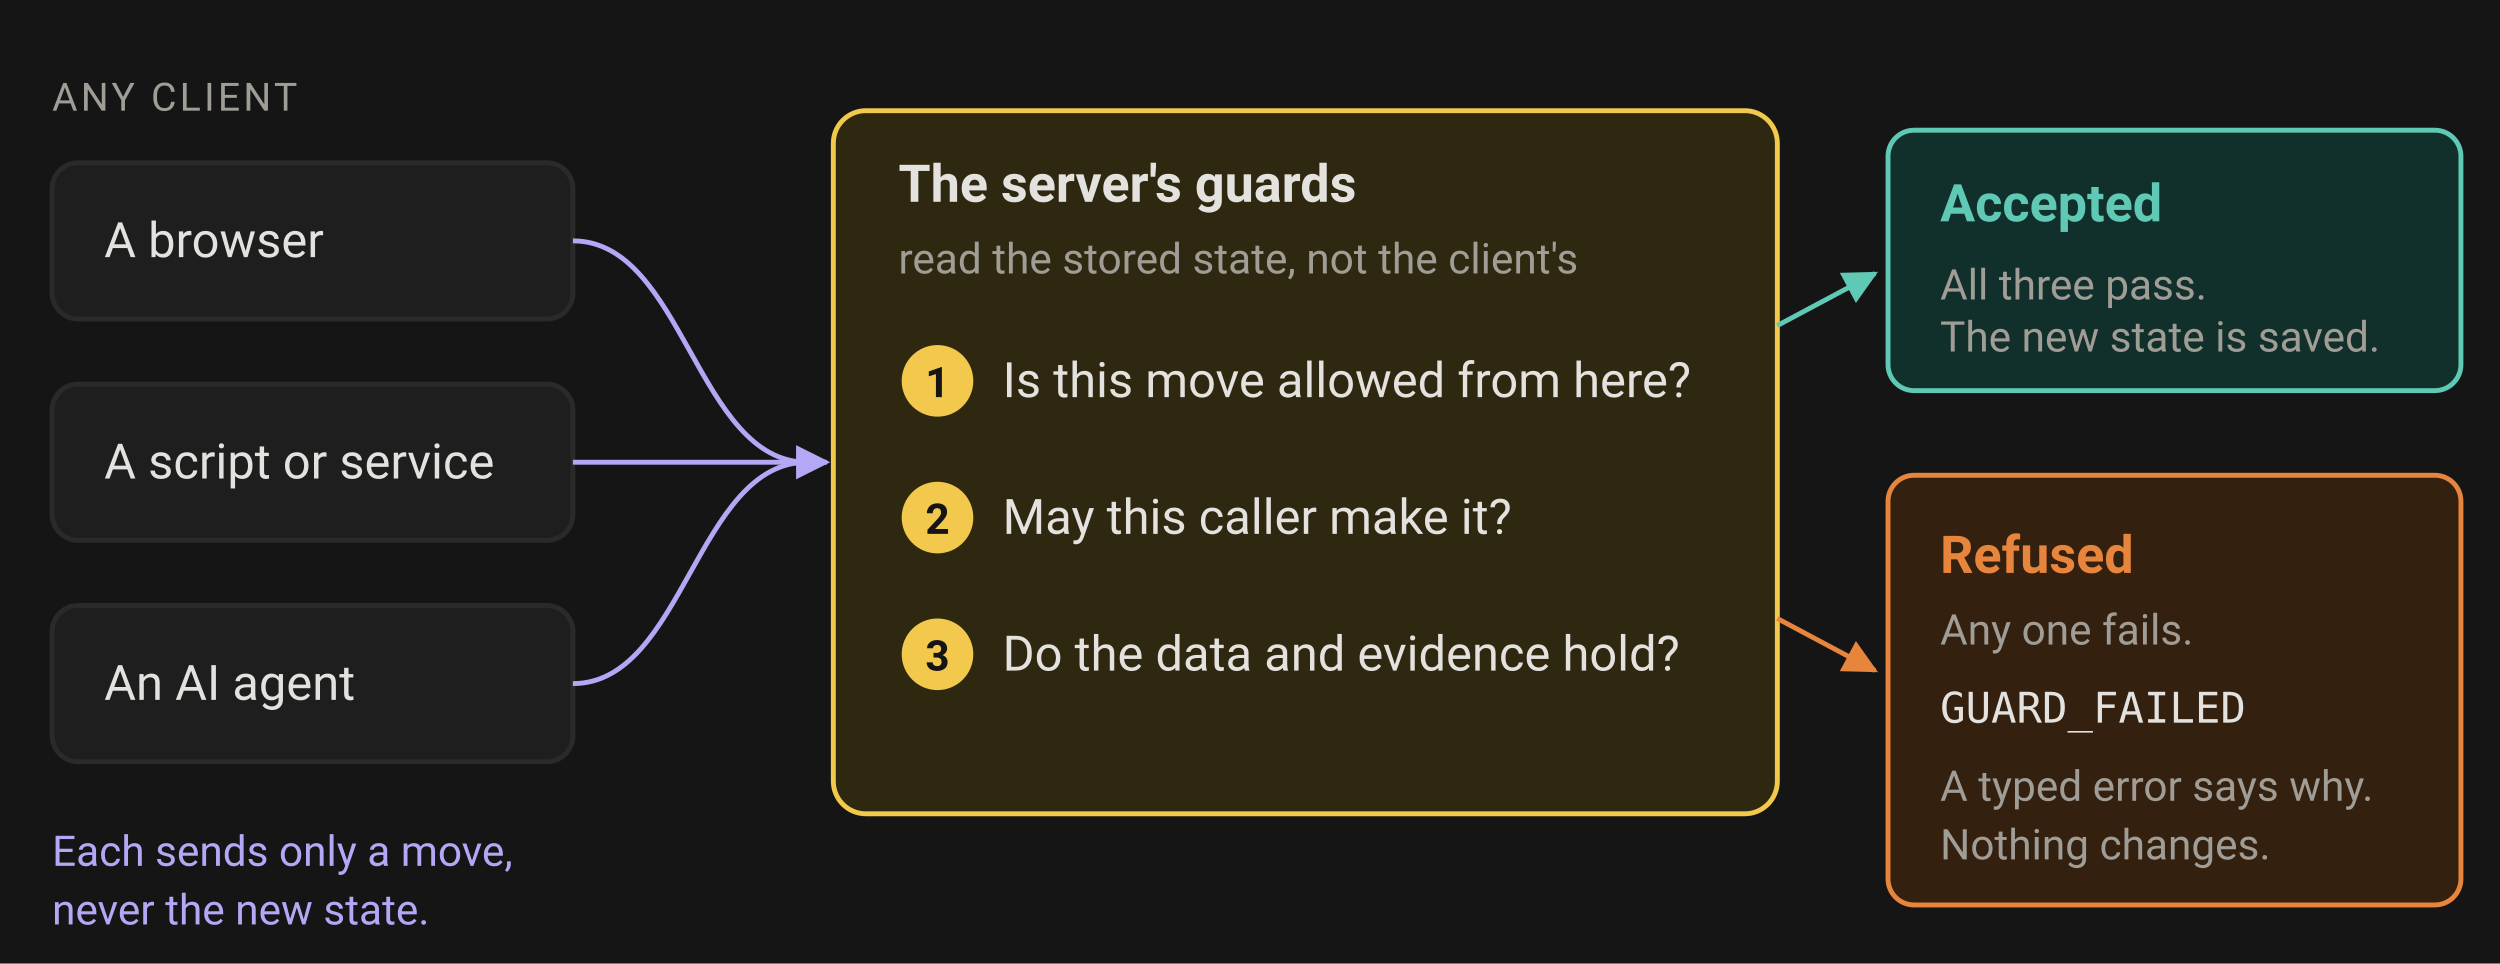
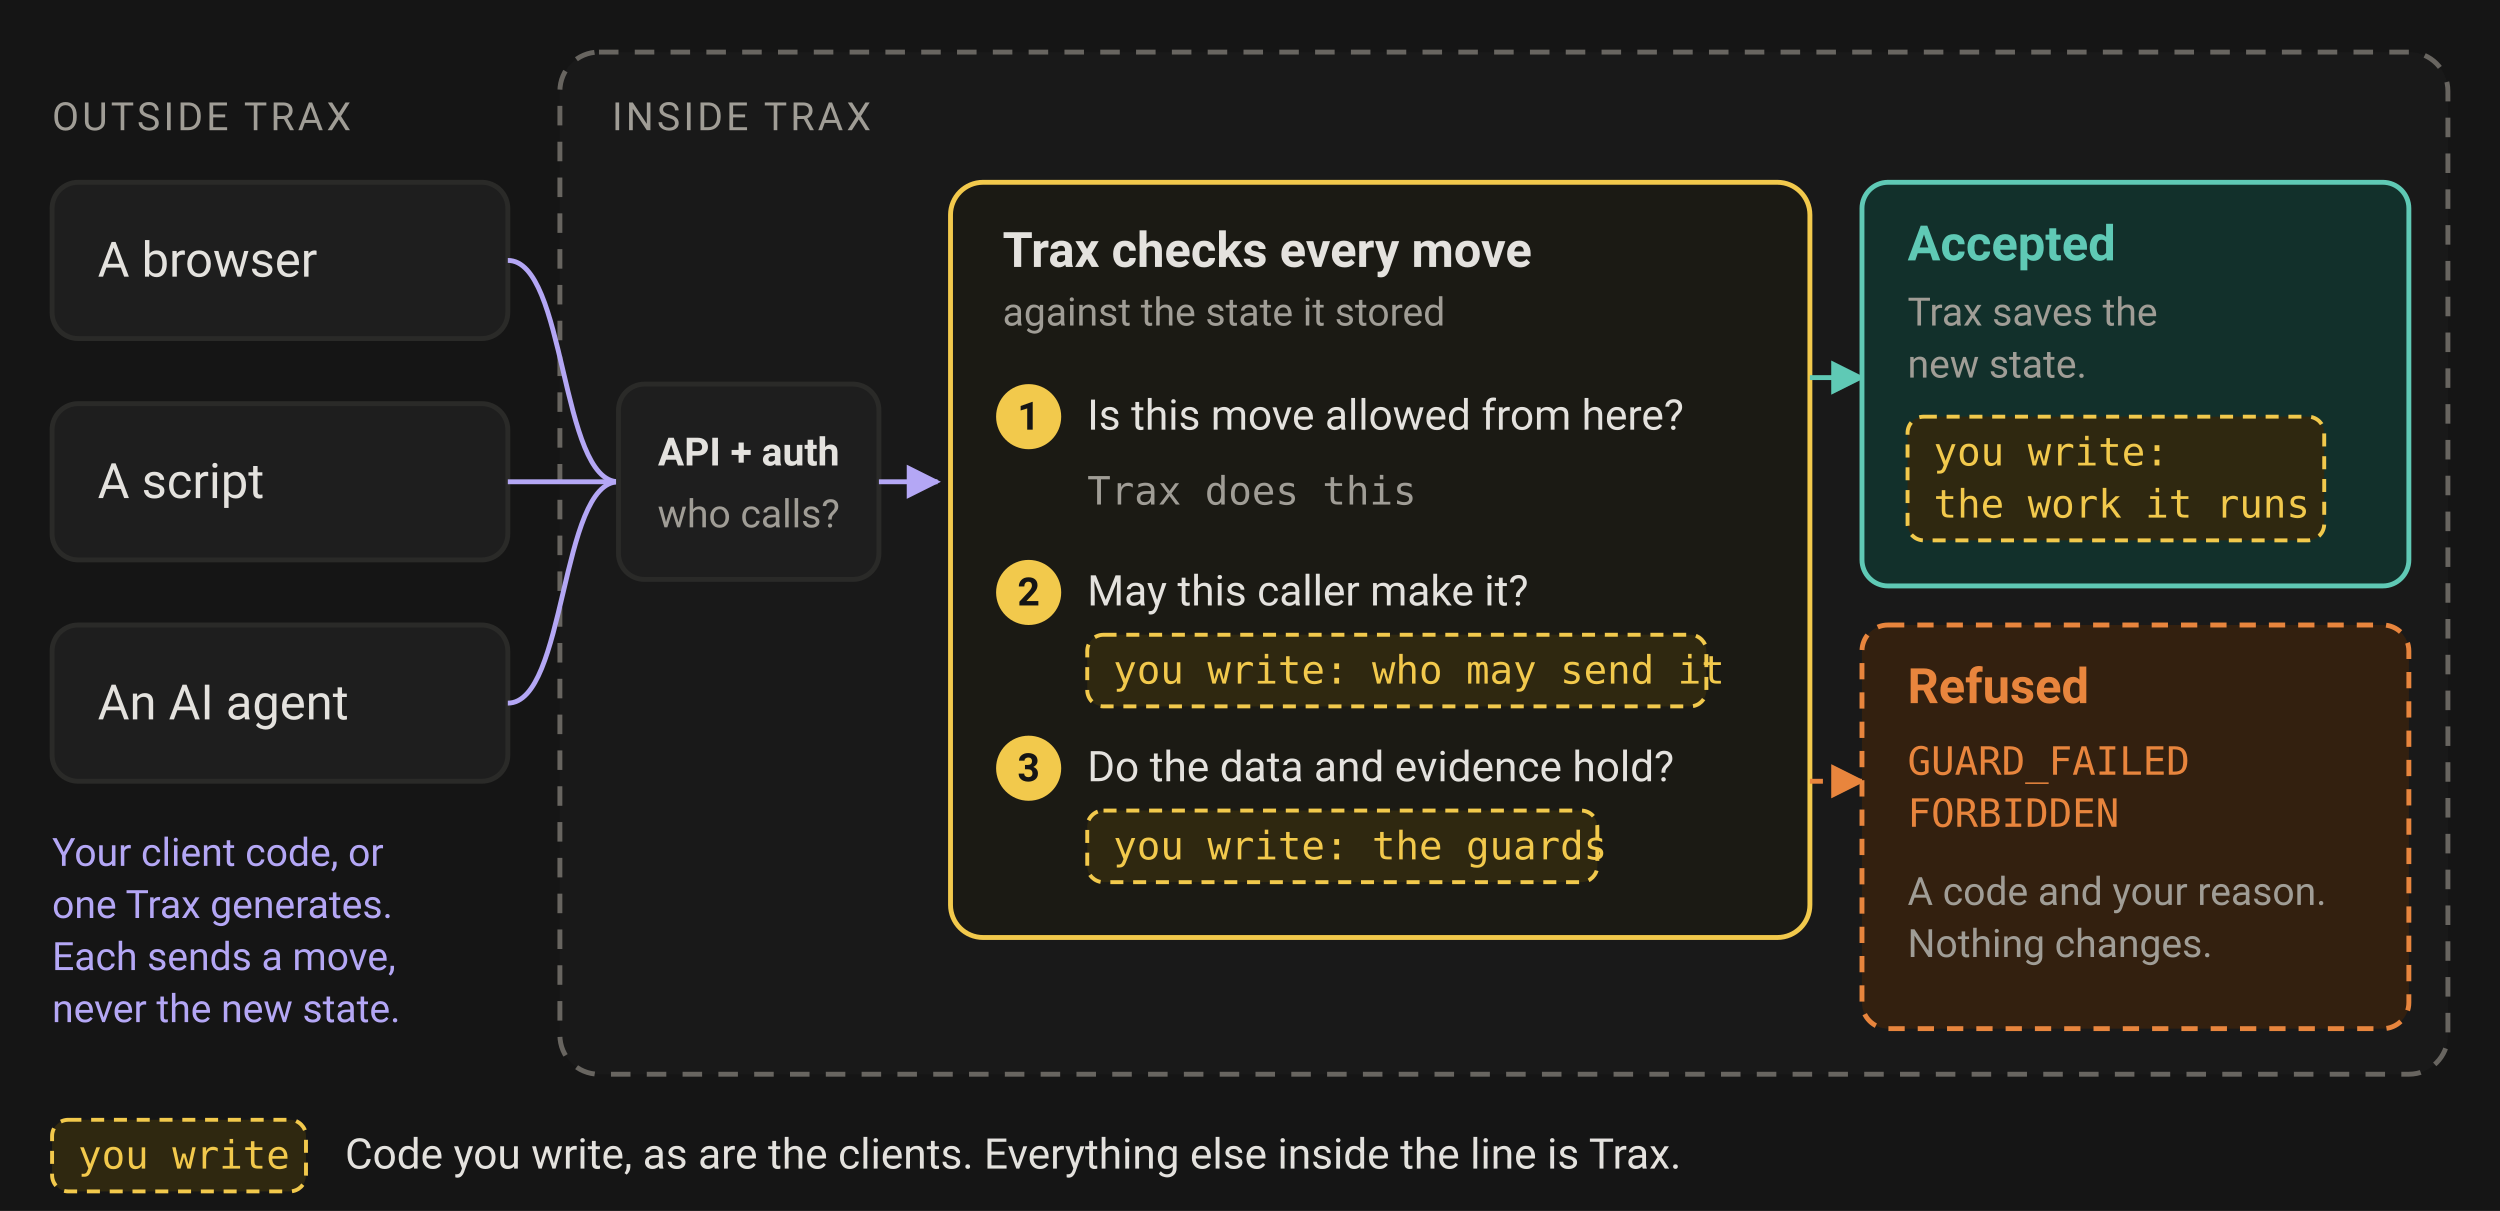
- <svg xmlns="http://www.w3.org/2000/svg" viewBox="0 0 768 296" width="768" height="296" role="img" aria-labelledby="title">
+ <svg xmlns="http://www.w3.org/2000/svg" viewBox="0 0 768 372" width="768" height="372" role="img" aria-labelledby="title">
  <defs>
    <marker id="ab4a7f5" viewBox="0 0 10 10" refX="9" refY="5" markerWidth="7" markerHeight="7" orient="auto-start-reverse">
      <path d="M0,0 L10,5 L0,10 z" fill="#b4a7f5" />
    </marker>
    <marker id="a5fc9b5" viewBox="0 0 10 10" refX="9" refY="5" markerWidth="7" markerHeight="7" orient="auto-start-reverse">
      <path d="M0,0 L10,5 L0,10 z" fill="#5fc9b5" />
    </marker>
    <marker id="ae8853d" viewBox="0 0 10 10" refX="9" refY="5" markerWidth="7" markerHeight="7" orient="auto-start-reverse">
      <path d="M0,0 L10,5 L0,10 z" fill="#e8853d" />
    </marker>
  </defs>
-   <rect width="768" height="296" fill="#151515" />
-   <text x="16" y="34" style="font-family:ui-sans-serif, system-ui, -apple-system, 'Segoe UI', Roboto, sans-serif;font-size:12px;font-weight:400;fill:#a09d96;letter-spacing:1px">ANY CLIENT</text>
-   <rect x="16" y="50" width="160" height="48" rx="8" fill="#1e1e1e" stroke="#2a2a28" stroke-width="1.5" />
-   <text x="32" y="79" style="font-family:ui-sans-serif, system-ui, -apple-system, 'Segoe UI', Roboto, sans-serif;font-size:15px;font-weight:400;fill:#e4e2de">A browser</text>
-   <rect x="16" y="118" width="160" height="48" rx="8" fill="#1e1e1e" stroke="#2a2a28" stroke-width="1.5" />
-   <text x="32" y="147" style="font-family:ui-sans-serif, system-ui, -apple-system, 'Segoe UI', Roboto, sans-serif;font-size:15px;font-weight:400;fill:#e4e2de">A script or service</text>
-   <rect x="16" y="186" width="160" height="48" rx="8" fill="#1e1e1e" stroke="#2a2a28" stroke-width="1.5" />
-   <text x="32" y="215" style="font-family:ui-sans-serif, system-ui, -apple-system, 'Segoe UI', Roboto, sans-serif;font-size:15px;font-weight:400;fill:#e4e2de">An AI agent</text>
-   <path d="M176,74 C210,74 214,142 248,142" fill="none" stroke="#b4a7f5" stroke-width="1.5" />
-   <path d="M176,142 L254,142" fill="none" stroke="#b4a7f5" stroke-width="1.5" marker-end="url(#ab4a7f5)" />
-   <path d="M176,210 C210,210 214,142 248,142" fill="none" stroke="#b4a7f5" stroke-width="1.5" />
-   <text x="16" y="266" style="font-family:ui-sans-serif, system-ui, -apple-system, 'Segoe UI', Roboto, sans-serif;font-size:13px;font-weight:400;fill:#b4a7f5">Each sends only a move,</text>
-   <text x="16" y="284" style="font-family:ui-sans-serif, system-ui, -apple-system, 'Segoe UI', Roboto, sans-serif;font-size:13px;font-weight:400;fill:#b4a7f5">never the new state.</text>
-   <rect x="256" y="34" width="290" height="216" rx="10" fill="#2f2810" stroke="#f2c94c" stroke-width="1.5" />
-   <text x="276" y="62" style="font-family:ui-sans-serif, system-ui, -apple-system, 'Segoe UI', Roboto, sans-serif;font-size:16px;font-weight:600;fill:#e4e2de">The server's guards</text>
-   <text x="276" y="84" style="font-family:ui-sans-serif, system-ui, -apple-system, 'Segoe UI', Roboto, sans-serif;font-size:13px;font-weight:400;fill:#a09d96">read the stored state, not the client's</text>
-   <circle cx="288" cy="117" r="11" fill="#f2c94c" />
-   <text x="288" y="122" text-anchor="middle" style="font-family:ui-sans-serif, system-ui, -apple-system, 'Segoe UI', Roboto, sans-serif;font-size:13px;font-weight:600;fill:#151515">1</text>
-   <text x="308" y="122" style="font-family:ui-sans-serif, system-ui, -apple-system, 'Segoe UI', Roboto, sans-serif;font-size:15px;font-weight:400;fill:#e4e2de">Is this move allowed from here?</text>
-   <circle cx="288" cy="159" r="11" fill="#f2c94c" />
-   <text x="288" y="164" text-anchor="middle" style="font-family:ui-sans-serif, system-ui, -apple-system, 'Segoe UI', Roboto, sans-serif;font-size:13px;font-weight:600;fill:#151515">2</text>
-   <text x="308" y="164" style="font-family:ui-sans-serif, system-ui, -apple-system, 'Segoe UI', Roboto, sans-serif;font-size:15px;font-weight:400;fill:#e4e2de">May this caller make it?</text>
-   <circle cx="288" cy="201" r="11" fill="#f2c94c" />
-   <text x="288" y="206" text-anchor="middle" style="font-family:ui-sans-serif, system-ui, -apple-system, 'Segoe UI', Roboto, sans-serif;font-size:13px;font-weight:600;fill:#151515">3</text>
-   <text x="308" y="206" style="font-family:ui-sans-serif, system-ui, -apple-system, 'Segoe UI', Roboto, sans-serif;font-size:15px;font-weight:400;fill:#e4e2de">Do the data and evidence hold?</text>
-   <path d="M546,100 L576,84" fill="none" stroke="#5fc9b5" stroke-width="1.5" marker-end="url(#a5fc9b5)" />
-   <path d="M546,190 L576,206" fill="none" stroke="#e8853d" stroke-width="1.5" marker-end="url(#ae8853d)" />
-   <rect x="580" y="40" width="176" height="80" rx="8" fill="#12302b" stroke="#5fc9b5" stroke-width="1.5" />
-   <text x="596" y="68" style="font-family:ui-sans-serif, system-ui, -apple-system, 'Segoe UI', Roboto, sans-serif;font-size:16px;font-weight:600;fill:#5fc9b5">Accepted</text>
-   <text x="596" y="92" style="font-family:ui-sans-serif, system-ui, -apple-system, 'Segoe UI', Roboto, sans-serif;font-size:13px;font-weight:400;fill:#a09d96">All three pass.</text>
-   <text x="596" y="108" style="font-family:ui-sans-serif, system-ui, -apple-system, 'Segoe UI', Roboto, sans-serif;font-size:13px;font-weight:400;fill:#a09d96">The new state is saved.</text>
-   <rect x="580" y="146" width="176" height="132" rx="8" fill="#33200f" stroke="#e8853d" stroke-width="1.5" />
-   <text x="596" y="176" style="font-family:ui-sans-serif, system-ui, -apple-system, 'Segoe UI', Roboto, sans-serif;font-size:16px;font-weight:600;fill:#e8853d">Refused</text>
-   <text x="596" y="198" style="font-family:ui-sans-serif, system-ui, -apple-system, 'Segoe UI', Roboto, sans-serif;font-size:13px;font-weight:400;fill:#a09d96">Any one fails.</text>
-   <text x="596" y="222" style="font-family:ui-monospace, SFMono-Regular, Menlo, Consolas, monospace;font-size:13px;font-weight:400;fill:#e4e2de">GUARD_FAILED</text>
-   <text x="596" y="246" style="font-family:ui-sans-serif, system-ui, -apple-system, 'Segoe UI', Roboto, sans-serif;font-size:13px;font-weight:400;fill:#a09d96">A typed error says why.</text>
-   <text x="596" y="264" style="font-family:ui-sans-serif, system-ui, -apple-system, 'Segoe UI', Roboto, sans-serif;font-size:13px;font-weight:400;fill:#a09d96">Nothing changes.</text>
+   <rect width="768" height="372" fill="#151515" />
+   <text x="16" y="40" style="font-family:ui-sans-serif, system-ui, -apple-system, 'Segoe UI', Roboto, sans-serif;font-size:12px;font-weight:400;fill:#a09d96;letter-spacing:1px">OUTSIDE TRAX</text>
+   <rect x="16" y="56" width="140" height="48" rx="8" fill="#1e1e1e" stroke="#2a2a28" stroke-width="1.5" />
+   <text x="30" y="85" style="font-family:ui-sans-serif, system-ui, -apple-system, 'Segoe UI', Roboto, sans-serif;font-size:15px;font-weight:400;fill:#e4e2de">A browser</text>
+   <rect x="16" y="124" width="140" height="48" rx="8" fill="#1e1e1e" stroke="#2a2a28" stroke-width="1.5" />
+   <text x="30" y="153" style="font-family:ui-sans-serif, system-ui, -apple-system, 'Segoe UI', Roboto, sans-serif;font-size:15px;font-weight:400;fill:#e4e2de">A script</text>
+   <rect x="16" y="192" width="140" height="48" rx="8" fill="#1e1e1e" stroke="#2a2a28" stroke-width="1.5" />
+   <text x="30" y="221" style="font-family:ui-sans-serif, system-ui, -apple-system, 'Segoe UI', Roboto, sans-serif;font-size:15px;font-weight:400;fill:#e4e2de">An AI agent</text>
+   <text x="16" y="266" style="font-family:ui-sans-serif, system-ui, -apple-system, 'Segoe UI', Roboto, sans-serif;font-size:12px;font-weight:400;fill:#b4a7f5">Your client code, or</text>
+   <text x="16" y="282" style="font-family:ui-sans-serif, system-ui, -apple-system, 'Segoe UI', Roboto, sans-serif;font-size:12px;font-weight:400;fill:#b4a7f5">one Trax generates.</text>
+   <text x="16" y="298" style="font-family:ui-sans-serif, system-ui, -apple-system, 'Segoe UI', Roboto, sans-serif;font-size:12px;font-weight:400;fill:#b4a7f5">Each sends a move,</text>
+   <text x="16" y="314" style="font-family:ui-sans-serif, system-ui, -apple-system, 'Segoe UI', Roboto, sans-serif;font-size:12px;font-weight:400;fill:#b4a7f5">never the new state.</text>
+   <rect x="172" y="16" width="580" height="314" rx="12" fill="#191919" stroke="#686560" stroke-width="1.5" stroke-dasharray="6 5" />
+   <text x="188" y="40" style="font-family:ui-sans-serif, system-ui, -apple-system, 'Segoe UI', Roboto, sans-serif;font-size:12px;font-weight:400;fill:#a09d96;letter-spacing:1px">INSIDE TRAX</text>
+   <path d="M156,80 C174,80 172,148 190,148" fill="none" stroke="#b4a7f5" stroke-width="1.5" />
+   <path d="M156,148 L190,148" fill="none" stroke="#b4a7f5" stroke-width="1.5" />
+   <path d="M156,216 C174,216 172,148 190,148" fill="none" stroke="#b4a7f5" stroke-width="1.5" />
+   <rect x="190" y="118" width="80" height="60" rx="8" fill="#1e1e1e" stroke="#2a2a28" stroke-width="1.5" />
+   <text x="230" y="143" text-anchor="middle" style="font-family:ui-sans-serif, system-ui, -apple-system, 'Segoe UI', Roboto, sans-serif;font-size:12px;font-weight:600;fill:#e4e2de">API + auth</text>
+   <text x="230" y="162" text-anchor="middle" style="font-family:ui-sans-serif, system-ui, -apple-system, 'Segoe UI', Roboto, sans-serif;font-size:12px;font-weight:400;fill:#a09d96">who calls?</text>
+   <path d="M270,148 L288,148" fill="none" stroke="#b4a7f5" stroke-width="1.5" marker-end="url(#ab4a7f5)" />
+   <rect x="292" y="56" width="264" height="232" rx="10" fill="#1b1a14" stroke="#f2c94c" stroke-width="1.5" />
+   <text x="308" y="82" style="font-family:ui-sans-serif, system-ui, -apple-system, 'Segoe UI', Roboto, sans-serif;font-size:15px;font-weight:600;fill:#e4e2de">Trax checks every move</text>
+   <text x="308" y="100" style="font-family:ui-sans-serif, system-ui, -apple-system, 'Segoe UI', Roboto, sans-serif;font-size:12px;font-weight:400;fill:#a09d96">against the state it stored</text>
+   <circle cx="316" cy="128" r="10" fill="#f2c94c" />
+   <text x="316" y="132" text-anchor="middle" style="font-family:ui-sans-serif, system-ui, -apple-system, 'Segoe UI', Roboto, sans-serif;font-size:12px;font-weight:600;fill:#151515">1</text>
+   <text x="334" y="132" style="font-family:ui-sans-serif, system-ui, -apple-system, 'Segoe UI', Roboto, sans-serif;font-size:13px;font-weight:400;fill:#e4e2de">Is this move allowed from here?</text>
+   <text x="334" y="155" style="font-family:ui-monospace, SFMono-Regular, Menlo, Consolas, monospace;font-size:12px;font-weight:400;fill:#a09d96">Trax does this</text>
+   <circle cx="316" cy="182" r="10" fill="#f2c94c" />
+   <text x="316" y="186" text-anchor="middle" style="font-family:ui-sans-serif, system-ui, -apple-system, 'Segoe UI', Roboto, sans-serif;font-size:12px;font-weight:600;fill:#151515">2</text>
+   <text x="334" y="186" style="font-family:ui-sans-serif, system-ui, -apple-system, 'Segoe UI', Roboto, sans-serif;font-size:13px;font-weight:400;fill:#e4e2de">May this caller make it?</text>
+   <rect x="334" y="195" width="190.2" height="22" rx="5" fill="#2f2810" stroke="#f2c94c" stroke-width="1.2" stroke-dasharray="4 3" />
+   <text x="342" y="210" style="font-family:ui-monospace, SFMono-Regular, Menlo, Consolas, monospace;font-size:12px;font-weight:400;fill:#f2c94c">you write: who may send it</text>
+   <circle cx="316" cy="236" r="10" fill="#f2c94c" />
+   <text x="316" y="240" text-anchor="middle" style="font-family:ui-sans-serif, system-ui, -apple-system, 'Segoe UI', Roboto, sans-serif;font-size:12px;font-weight:600;fill:#151515">3</text>
+   <text x="334" y="240" style="font-family:ui-sans-serif, system-ui, -apple-system, 'Segoe UI', Roboto, sans-serif;font-size:13px;font-weight:400;fill:#e4e2de">Do the data and evidence hold?</text>
+   <rect x="334" y="249" width="156.7" height="22" rx="5" fill="#2f2810" stroke="#f2c94c" stroke-width="1.2" stroke-dasharray="4 3" />
+   <text x="342" y="264" style="font-family:ui-monospace, SFMono-Regular, Menlo, Consolas, monospace;font-size:12px;font-weight:400;fill:#f2c94c">you write: the guards</text>
+   <path d="M556,116 L572,116" fill="none" stroke="#5fc9b5" stroke-width="1.5" marker-end="url(#a5fc9b5)" />
+   <path d="M556,240 L572,240" fill="none" stroke="#e8853d" stroke-width="1.5" stroke-dasharray="4 3" marker-end="url(#ae8853d)" />
+   <rect x="572" y="56" width="168" height="124" rx="8" fill="#12302b" stroke="#5fc9b5" stroke-width="1.5" />
+   <text x="586" y="80" style="font-family:ui-sans-serif, system-ui, -apple-system, 'Segoe UI', Roboto, sans-serif;font-size:15px;font-weight:600;fill:#5fc9b5">Accepted</text>
+   <text x="586" y="100" style="font-family:ui-sans-serif, system-ui, -apple-system, 'Segoe UI', Roboto, sans-serif;font-size:12px;font-weight:400;fill:#a09d96">Trax saves the</text>
+   <text x="586" y="116" style="font-family:ui-sans-serif, system-ui, -apple-system, 'Segoe UI', Roboto, sans-serif;font-size:12px;font-weight:400;fill:#a09d96">new state.</text>
+   <rect x="586" y="128" width="128" height="38" rx="5" fill="#2f2810" stroke="#f2c94c" stroke-width="1.2" stroke-dasharray="4 3" />
+   <text x="594" y="143" style="font-family:ui-monospace, SFMono-Regular, Menlo, Consolas, monospace;font-size:12px;font-weight:400;fill:#f2c94c">you write:</text>
+   <text x="594" y="159" style="font-family:ui-monospace, SFMono-Regular, Menlo, Consolas, monospace;font-size:12px;font-weight:400;fill:#f2c94c">the work it runs</text>
+   <rect x="572" y="192" width="168" height="124" rx="8" fill="#33200f" stroke="#e8853d" stroke-width="1.5" stroke-dasharray="5 4" />
+   <text x="586" y="216" style="font-family:ui-sans-serif, system-ui, -apple-system, 'Segoe UI', Roboto, sans-serif;font-size:15px;font-weight:600;fill:#e8853d">Refused</text>
+   <text x="586" y="238" style="font-family:ui-monospace, SFMono-Regular, Menlo, Consolas, monospace;font-size:12px;font-weight:400;fill:#e8853d">GUARD_FAILED</text>
+   <text x="586" y="254" style="font-family:ui-monospace, SFMono-Regular, Menlo, Consolas, monospace;font-size:12px;font-weight:400;fill:#e8853d">FORBIDDEN</text>
+   <text x="586" y="278" style="font-family:ui-sans-serif, system-ui, -apple-system, 'Segoe UI', Roboto, sans-serif;font-size:12px;font-weight:400;fill:#a09d96">A code and your reason.</text>
+   <text x="586" y="294" style="font-family:ui-sans-serif, system-ui, -apple-system, 'Segoe UI', Roboto, sans-serif;font-size:12px;font-weight:400;fill:#a09d96">Nothing changes.</text>
+   <rect x="16" y="344" width="78" height="22" rx="5" fill="#2f2810" stroke="#f2c94c" stroke-width="1.2" stroke-dasharray="4 3" />
+   <text x="24" y="359" style="font-family:ui-monospace, SFMono-Regular, Menlo, Consolas, monospace;font-size:12px;font-weight:400;fill:#f2c94c">you write</text>
+   <text x="106" y="359" style="font-family:ui-sans-serif, system-ui, -apple-system, 'Segoe UI', Roboto, sans-serif;font-size:13px;font-weight:400;fill:#e4e2de">Code you write, as are the clients. Everything else inside the line is Trax.</text>
</svg>
